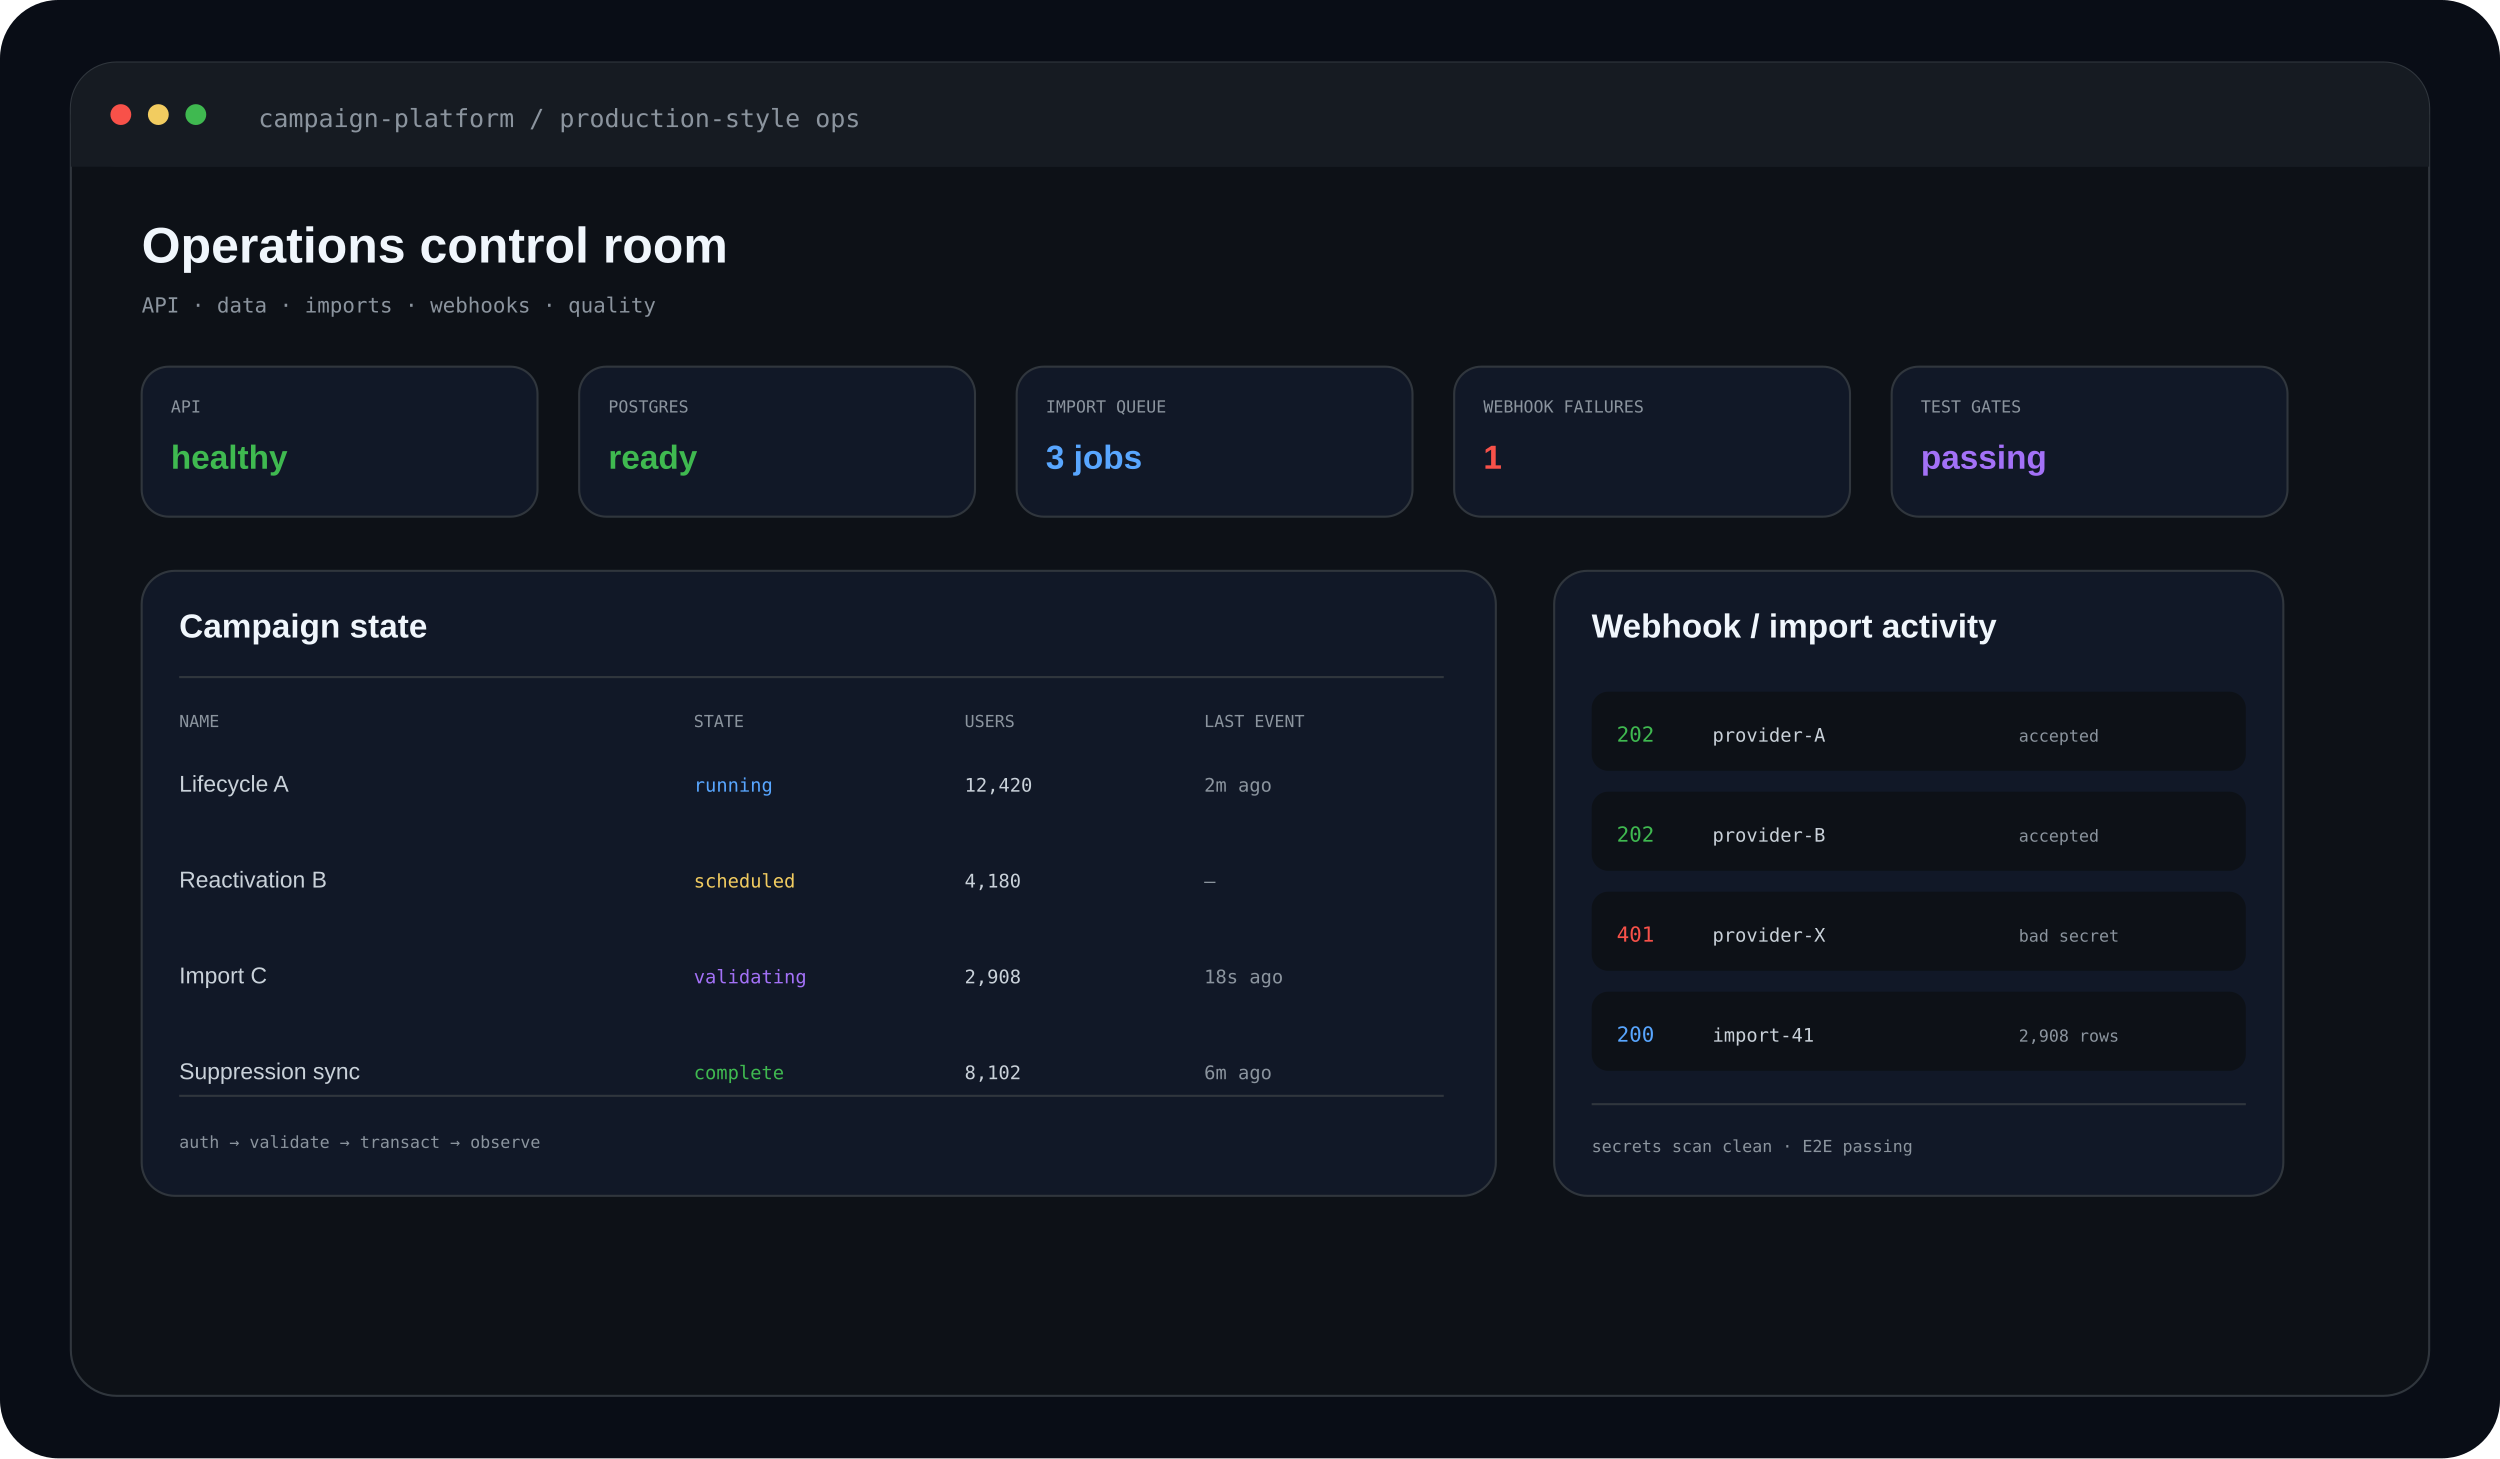
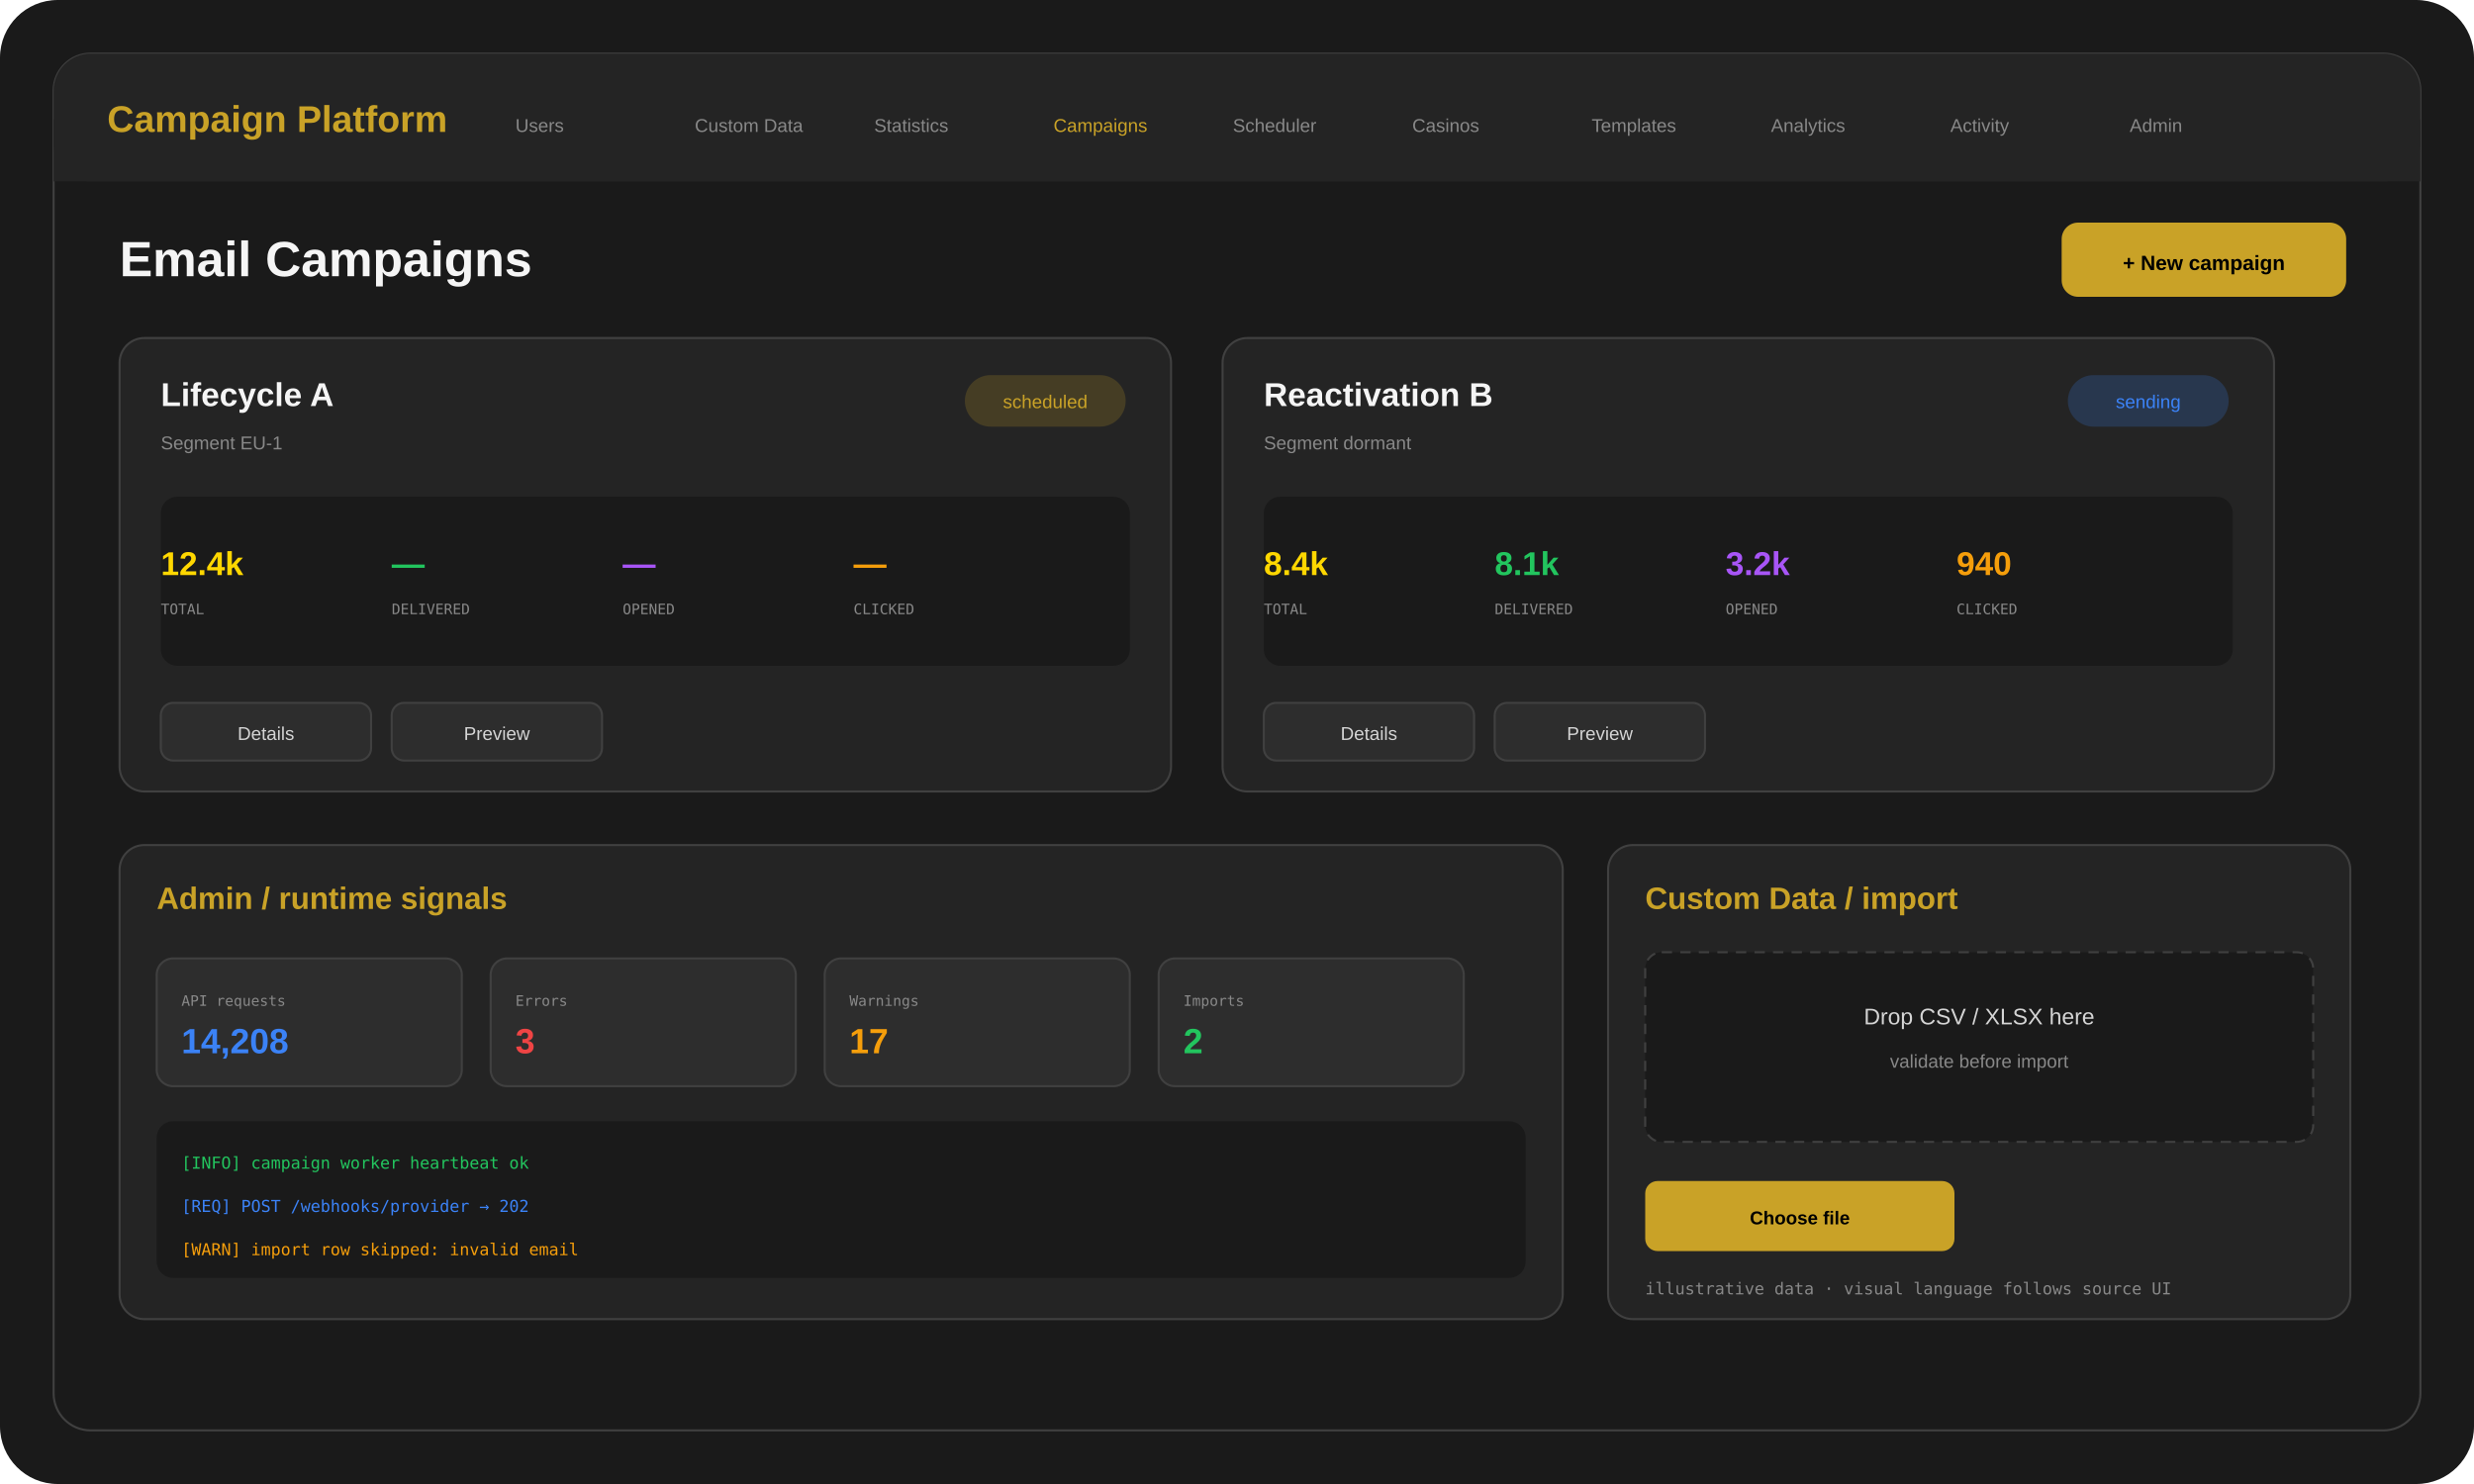
- <svg xmlns="http://www.w3.org/2000/svg" width="1200" height="700" viewBox="0 0 1200 700">
-   <rect width="1200" height="700" rx="28" fill="#090d16" />
-   <rect x="34" y="30" width="1132" height="640" rx="22" fill="#0d1117" stroke="#30363d" />
-   <rect x="34" y="30" width="1132" height="50" rx="22" fill="#161b22" />
-   <rect x="34" y="55" width="1132" height="25" fill="#161b22" />
-   <circle cx="58" cy="55" r="5" fill="#f85149" />
-   <circle cx="76" cy="55" r="5" fill="#f2cc60" />
-   <circle cx="94" cy="55" r="5" fill="#3fb950" />
-   <text x="124" y="61" fill="#8b949e" font-family="monospace" font-size="12">campaign-platform / production-style ops</text>
-   <text x="68" y="126" fill="#f0f6fc" font-family="Arial" font-size="24" font-weight="700">Operations control room</text>
-   <text x="68" y="150" fill="#8b949e" font-family="monospace" font-size="10">API · data · imports · webhooks · quality</text>
-   <g transform="translate(68 176)">
-     <rect width="190" height="72" rx="13" fill="#111827" stroke="#30363d" />
-     <text x="14" y="22" fill="#8b949e" font-family="monospace" font-size="8">API</text>
-     <text x="14" y="49" fill="#3fb950" font-family="Arial" font-size="16" font-weight="700">healthy</text>
+ <svg xmlns="http://www.w3.org/2000/svg" width="1200" height="720" viewBox="0 0 1200 720">
+   <rect width="1200" height="720" rx="28" fill="#1a1a1a" />
+   <rect x="26" y="26" width="1148" height="668" rx="18" fill="#1a1a1a" stroke="#404040" />
+   <rect x="26" y="26" width="1148" height="62" rx="18" fill="#242424" />
+   <rect x="26" y="58" width="1148" height="30" fill="#242424" />
+   <text x="52" y="64" fill="#c9a227" font-family="Arial" font-size="18" font-weight="700">Campaign Platform</text>
+   <text x="250" y="64" fill="#888" font-family="Arial" font-size="9">Users</text>
+   <text x="337" y="64" fill="#888" font-family="Arial" font-size="9">Custom Data</text>
+   <text x="424" y="64" fill="#888" font-family="Arial" font-size="9">Statistics</text>
+   <text x="511" y="64" fill="#c9a227" font-family="Arial" font-size="9">Campaigns</text>
+   <text x="598" y="64" fill="#888" font-family="Arial" font-size="9">Scheduler</text>
+   <text x="685" y="64" fill="#888" font-family="Arial" font-size="9">Casinos</text>
+   <text x="772" y="64" fill="#888" font-family="Arial" font-size="9">Templates</text>
+   <text x="859" y="64" fill="#888" font-family="Arial" font-size="9">Analytics</text>
+   <text x="946" y="64" fill="#888" font-family="Arial" font-size="9">Activity</text>
+   <text x="1033" y="64" fill="#888" font-family="Arial" font-size="9">Admin</text>
+   <text x="58" y="134" fill="#f5f5f5" font-family="Arial" font-size="24" font-weight="700">Email Campaigns</text>
+   <rect x="1000" y="108" width="138" height="36" rx="8" fill="#c9a227" />
+   <text x="1069" y="131" text-anchor="middle" fill="#000" font-family="Arial" font-size="10" font-weight="700">+ New campaign</text>
+   <g transform="translate(58 164)">
+     <g transform="translate(0 0)">
+       <rect width="510" height="220" rx="12" fill="#242424" stroke="#404040" />
+       <text x="20" y="33" fill="#f5f5f5" font-family="Arial" font-size="16" font-weight="700">Lifecycle A</text>
+       <text x="20" y="54" fill="#888" font-family="Arial" font-size="9">Segment EU-1</text>
+       <rect x="410" y="18" width="78" height="25" rx="12.5" fill="#c9a22733" />
+       <text x="449" y="34" text-anchor="middle" fill="#c9a227" font-family="Arial" font-size="9">scheduled</text>
+       <rect x="20" y="77" width="470" height="82" rx="8" fill="#1a1a1a" />
+       <g transform="translate(20 97)">
+         <text x="0" y="18" fill="#FFD700" font-family="Arial" font-size="16" font-weight="700">12.4k</text>
+         <text x="0" y="37" fill="#888" font-family="monospace" font-size="7">TOTAL</text>
+       </g>
+       <g transform="translate(132 97)">
+         <text x="0" y="18" fill="#22c55e" font-family="Arial" font-size="16" font-weight="700">—</text>
+         <text x="0" y="37" fill="#888" font-family="monospace" font-size="7">DELIVERED</text>
+       </g>
+       <g transform="translate(244 97)">
+         <text x="0" y="18" fill="#a855f7" font-family="Arial" font-size="16" font-weight="700">—</text>
+         <text x="0" y="37" fill="#888" font-family="monospace" font-size="7">OPENED</text>
+       </g>
+       <g transform="translate(356 97)">
+         <text x="0" y="18" fill="#f59e0b" font-family="Arial" font-size="16" font-weight="700">—</text>
+         <text x="0" y="37" fill="#888" font-family="monospace" font-size="7">CLICKED</text>
+       </g>
+       <rect x="20" y="177" width="102" height="28" rx="6" fill="#2d2d2d" stroke="#404040" />
+       <text x="71" y="195" text-anchor="middle" fill="#d4d4d4" font-family="Arial" font-size="9">Details</text>
+       <rect x="132" y="177" width="102" height="28" rx="6" fill="#2d2d2d" stroke="#404040" />
+       <text x="183" y="195" text-anchor="middle" fill="#d4d4d4" font-family="Arial" font-size="9">Preview</text>
+     </g>
+     <g transform="translate(535 0)">
+       <rect width="510" height="220" rx="12" fill="#242424" stroke="#404040" />
+       <text x="20" y="33" fill="#f5f5f5" font-family="Arial" font-size="16" font-weight="700">Reactivation B</text>
+       <text x="20" y="54" fill="#888" font-family="Arial" font-size="9">Segment dormant</text>
+       <rect x="410" y="18" width="78" height="25" rx="12.5" fill="#3b82f633" />
+       <text x="449" y="34" text-anchor="middle" fill="#3b82f6" font-family="Arial" font-size="9">sending</text>
+       <rect x="20" y="77" width="470" height="82" rx="8" fill="#1a1a1a" />
+       <g transform="translate(20 97)">
+         <text x="0" y="18" fill="#FFD700" font-family="Arial" font-size="16" font-weight="700">8.4k</text>
+         <text x="0" y="37" fill="#888" font-family="monospace" font-size="7">TOTAL</text>
+       </g>
+       <g transform="translate(132 97)">
+         <text x="0" y="18" fill="#22c55e" font-family="Arial" font-size="16" font-weight="700">8.1k</text>
+         <text x="0" y="37" fill="#888" font-family="monospace" font-size="7">DELIVERED</text>
+       </g>
+       <g transform="translate(244 97)">
+         <text x="0" y="18" fill="#a855f7" font-family="Arial" font-size="16" font-weight="700">3.2k</text>
+         <text x="0" y="37" fill="#888" font-family="monospace" font-size="7">OPENED</text>
+       </g>
+       <g transform="translate(356 97)">
+         <text x="0" y="18" fill="#f59e0b" font-family="Arial" font-size="16" font-weight="700">940</text>
+         <text x="0" y="37" fill="#888" font-family="monospace" font-size="7">CLICKED</text>
+       </g>
+       <rect x="20" y="177" width="102" height="28" rx="6" fill="#2d2d2d" stroke="#404040" />
+       <text x="71" y="195" text-anchor="middle" fill="#d4d4d4" font-family="Arial" font-size="9">Details</text>
+       <rect x="132" y="177" width="102" height="28" rx="6" fill="#2d2d2d" stroke="#404040" />
+       <text x="183" y="195" text-anchor="middle" fill="#d4d4d4" font-family="Arial" font-size="9">Preview</text>
+     </g>
  </g>
-   <g transform="translate(278 176)">
-     <rect width="190" height="72" rx="13" fill="#111827" stroke="#30363d" />
-     <text x="14" y="22" fill="#8b949e" font-family="monospace" font-size="8">POSTGRES</text>
-     <text x="14" y="49" fill="#3fb950" font-family="Arial" font-size="16" font-weight="700">ready</text>
+   <g transform="translate(58 410)">
+     <rect width="700" height="230" rx="12" fill="#242424" stroke="#404040" />
+     <text x="18" y="31" fill="#c9a227" font-family="Arial" font-size="15" font-weight="700">Admin / runtime signals</text>
+     <g transform="translate(18 55)">
+       <g transform="translate(0 0)">
+         <rect width="148" height="62" rx="8" fill="#2d2d2d" stroke="#404040" />
+         <text x="12" y="23" fill="#888" font-family="monospace" font-size="7">API requests</text>
+         <text x="12" y="46" fill="#3b82f6" font-family="Arial" font-size="17" font-weight="700">14,208</text>
+       </g>
+       <g transform="translate(162 0)">
+         <rect width="148" height="62" rx="8" fill="#2d2d2d" stroke="#404040" />
+         <text x="12" y="23" fill="#888" font-family="monospace" font-size="7">Errors</text>
+         <text x="12" y="46" fill="#ef4444" font-family="Arial" font-size="17" font-weight="700">3</text>
+       </g>
+       <g transform="translate(324 0)">
+         <rect width="148" height="62" rx="8" fill="#2d2d2d" stroke="#404040" />
+         <text x="12" y="23" fill="#888" font-family="monospace" font-size="7">Warnings</text>
+         <text x="12" y="46" fill="#f59e0b" font-family="Arial" font-size="17" font-weight="700">17</text>
+       </g>
+       <g transform="translate(486 0)">
+         <rect width="148" height="62" rx="8" fill="#2d2d2d" stroke="#404040" />
+         <text x="12" y="23" fill="#888" font-family="monospace" font-size="7">Imports</text>
+         <text x="12" y="46" fill="#22c55e" font-family="Arial" font-size="17" font-weight="700">2</text>
+       </g>
+     </g>
+     <rect x="18" y="134" width="664" height="76" rx="8" fill="#1a1a1a" />
+     <text x="30" y="157" fill="#22c55e" font-family="monospace" font-size="8">[INFO] campaign worker heartbeat ok</text>
+     <text x="30" y="178" fill="#3b82f6" font-family="monospace" font-size="8">[REQ] POST /webhooks/provider → 202</text>
+     <text x="30" y="199" fill="#f59e0b" font-family="monospace" font-size="8">[WARN] import row skipped: invalid email</text>
  </g>
-   <g transform="translate(488 176)">
-     <rect width="190" height="72" rx="13" fill="#111827" stroke="#30363d" />
-     <text x="14" y="22" fill="#8b949e" font-family="monospace" font-size="8">IMPORT QUEUE</text>
-     <text x="14" y="49" fill="#58a6ff" font-family="Arial" font-size="16" font-weight="700">3 jobs</text>
-   </g>
-   <g transform="translate(698 176)">
-     <rect width="190" height="72" rx="13" fill="#111827" stroke="#30363d" />
-     <text x="14" y="22" fill="#8b949e" font-family="monospace" font-size="8">WEBHOOK FAILURES</text>
-     <text x="14" y="49" fill="#f85149" font-family="Arial" font-size="16" font-weight="700">1</text>
-   </g>
-   <g transform="translate(908 176)">
-     <rect width="190" height="72" rx="13" fill="#111827" stroke="#30363d" />
-     <text x="14" y="22" fill="#8b949e" font-family="monospace" font-size="8">TEST GATES</text>
-     <text x="14" y="49" fill="#a371f7" font-family="Arial" font-size="16" font-weight="700">passing</text>
-   </g>
-   <g transform="translate(68 274)">
-     <rect width="650" height="300" rx="16" fill="#111827" stroke="#30363d" />
-     <text x="18" y="32" fill="#f0f6fc" font-family="Arial" font-size="16" font-weight="700">Campaign state</text>
-     <line x1="18" y1="51" x2="625" y2="51" stroke="#30363d" />
-     <text x="18" y="75" fill="#8b949e" font-family="monospace" font-size="8">NAME</text>
-     <text x="265" y="75" fill="#8b949e" font-family="monospace" font-size="8">STATE</text>
-     <text x="395" y="75" fill="#8b949e" font-family="monospace" font-size="8">USERS</text>
-     <text x="510" y="75" fill="#8b949e" font-family="monospace" font-size="8">LAST EVENT</text>
-     <g transform="translate(18 92)">
-       <text x="0" y="14" fill="#c9d1d9" font-family="Arial" font-size="11">Lifecycle A</text>
-       <text x="247" y="14" fill="#58a6ff" font-family="monospace" font-size="9">running</text>
-       <text x="377" y="14" fill="#c9d1d9" font-family="monospace" font-size="9">12,420</text>
-       <text x="492" y="14" fill="#8b949e" font-family="monospace" font-size="9">2m ago</text>
-     </g>
-     <g transform="translate(18 138)">
-       <text x="0" y="14" fill="#c9d1d9" font-family="Arial" font-size="11">Reactivation B</text>
-       <text x="247" y="14" fill="#f2cc60" font-family="monospace" font-size="9">scheduled</text>
-       <text x="377" y="14" fill="#c9d1d9" font-family="monospace" font-size="9">4,180</text>
-       <text x="492" y="14" fill="#8b949e" font-family="monospace" font-size="9">—</text>
-     </g>
-     <g transform="translate(18 184)">
-       <text x="0" y="14" fill="#c9d1d9" font-family="Arial" font-size="11">Import C</text>
-       <text x="247" y="14" fill="#a371f7" font-family="monospace" font-size="9">validating</text>
-       <text x="377" y="14" fill="#c9d1d9" font-family="monospace" font-size="9">2,908</text>
-       <text x="492" y="14" fill="#8b949e" font-family="monospace" font-size="9">18s ago</text>
-     </g>
-     <g transform="translate(18 230)">
-       <text x="0" y="14" fill="#c9d1d9" font-family="Arial" font-size="11">Suppression sync</text>
-       <text x="247" y="14" fill="#3fb950" font-family="monospace" font-size="9">complete</text>
-       <text x="377" y="14" fill="#c9d1d9" font-family="monospace" font-size="9">8,102</text>
-       <text x="492" y="14" fill="#8b949e" font-family="monospace" font-size="9">6m ago</text>
-     </g>
-     <line x1="18" y1="252" x2="625" y2="252" stroke="#30363d" />
-     <text x="18" y="277" fill="#8b949e" font-family="monospace" font-size="8">auth → validate → transact → observe</text>
-   </g>
-   <g transform="translate(746 274)">
-     <rect width="350" height="300" rx="16" fill="#111827" stroke="#30363d" />
-     <text x="18" y="32" fill="#f0f6fc" font-family="Arial" font-size="16" font-weight="700">Webhook / import activity</text>
-     <g transform="translate(18 58)">
-       <rect width="314" height="38" rx="8" fill="#0d1117" />
-       <text x="12" y="24" fill="#3fb950" font-family="monospace" font-size="10">202</text>
-       <text x="58" y="24" fill="#c9d1d9" font-family="monospace" font-size="9">provider-A</text>
-       <text x="205" y="24" fill="#8b949e" font-family="monospace" font-size="8">accepted</text>
-     </g>
-     <g transform="translate(18 106)">
-       <rect width="314" height="38" rx="8" fill="#0d1117" />
-       <text x="12" y="24" fill="#3fb950" font-family="monospace" font-size="10">202</text>
-       <text x="58" y="24" fill="#c9d1d9" font-family="monospace" font-size="9">provider-B</text>
-       <text x="205" y="24" fill="#8b949e" font-family="monospace" font-size="8">accepted</text>
-     </g>
-     <g transform="translate(18 154)">
-       <rect width="314" height="38" rx="8" fill="#0d1117" />
-       <text x="12" y="24" fill="#f85149" font-family="monospace" font-size="10">401</text>
-       <text x="58" y="24" fill="#c9d1d9" font-family="monospace" font-size="9">provider-X</text>
-       <text x="205" y="24" fill="#8b949e" font-family="monospace" font-size="8">bad secret</text>
-     </g>
-     <g transform="translate(18 202)">
-       <rect width="314" height="38" rx="8" fill="#0d1117" />
-       <text x="12" y="24" fill="#58a6ff" font-family="monospace" font-size="10">200</text>
-       <text x="58" y="24" fill="#c9d1d9" font-family="monospace" font-size="9">import-41</text>
-       <text x="205" y="24" fill="#8b949e" font-family="monospace" font-size="8">2,908 rows</text>
-     </g>
-     <line x1="18" y1="256" x2="332" y2="256" stroke="#30363d" />
-     <text x="18" y="279" fill="#8b949e" font-family="monospace" font-size="8">secrets scan clean · E2E passing</text>
+   <g transform="translate(780 410)">
+     <rect width="360" height="230" rx="12" fill="#242424" stroke="#404040" />
+     <text x="18" y="31" fill="#c9a227" font-family="Arial" font-size="15" font-weight="700">Custom Data / import</text>
+     <rect x="18" y="52" width="324" height="92" rx="8" fill="#1a1a1a" stroke="#404040" stroke-dasharray="5 4" />
+     <text x="180" y="87" text-anchor="middle" fill="#d4d4d4" font-family="Arial" font-size="11">Drop CSV / XLSX here</text>
+     <text x="180" y="108" text-anchor="middle" fill="#888" font-family="Arial" font-size="9">validate before import</text>
+     <rect x="18" y="163" width="150" height="34" rx="6" fill="#c9a227" />
+     <text x="93" y="184" text-anchor="middle" fill="#000" font-family="Arial" font-size="9" font-weight="700">Choose file</text>
+     <text x="18" y="218" fill="#888" font-family="monospace" font-size="8">illustrative data · visual language follows source UI</text>
  </g>
</svg>
